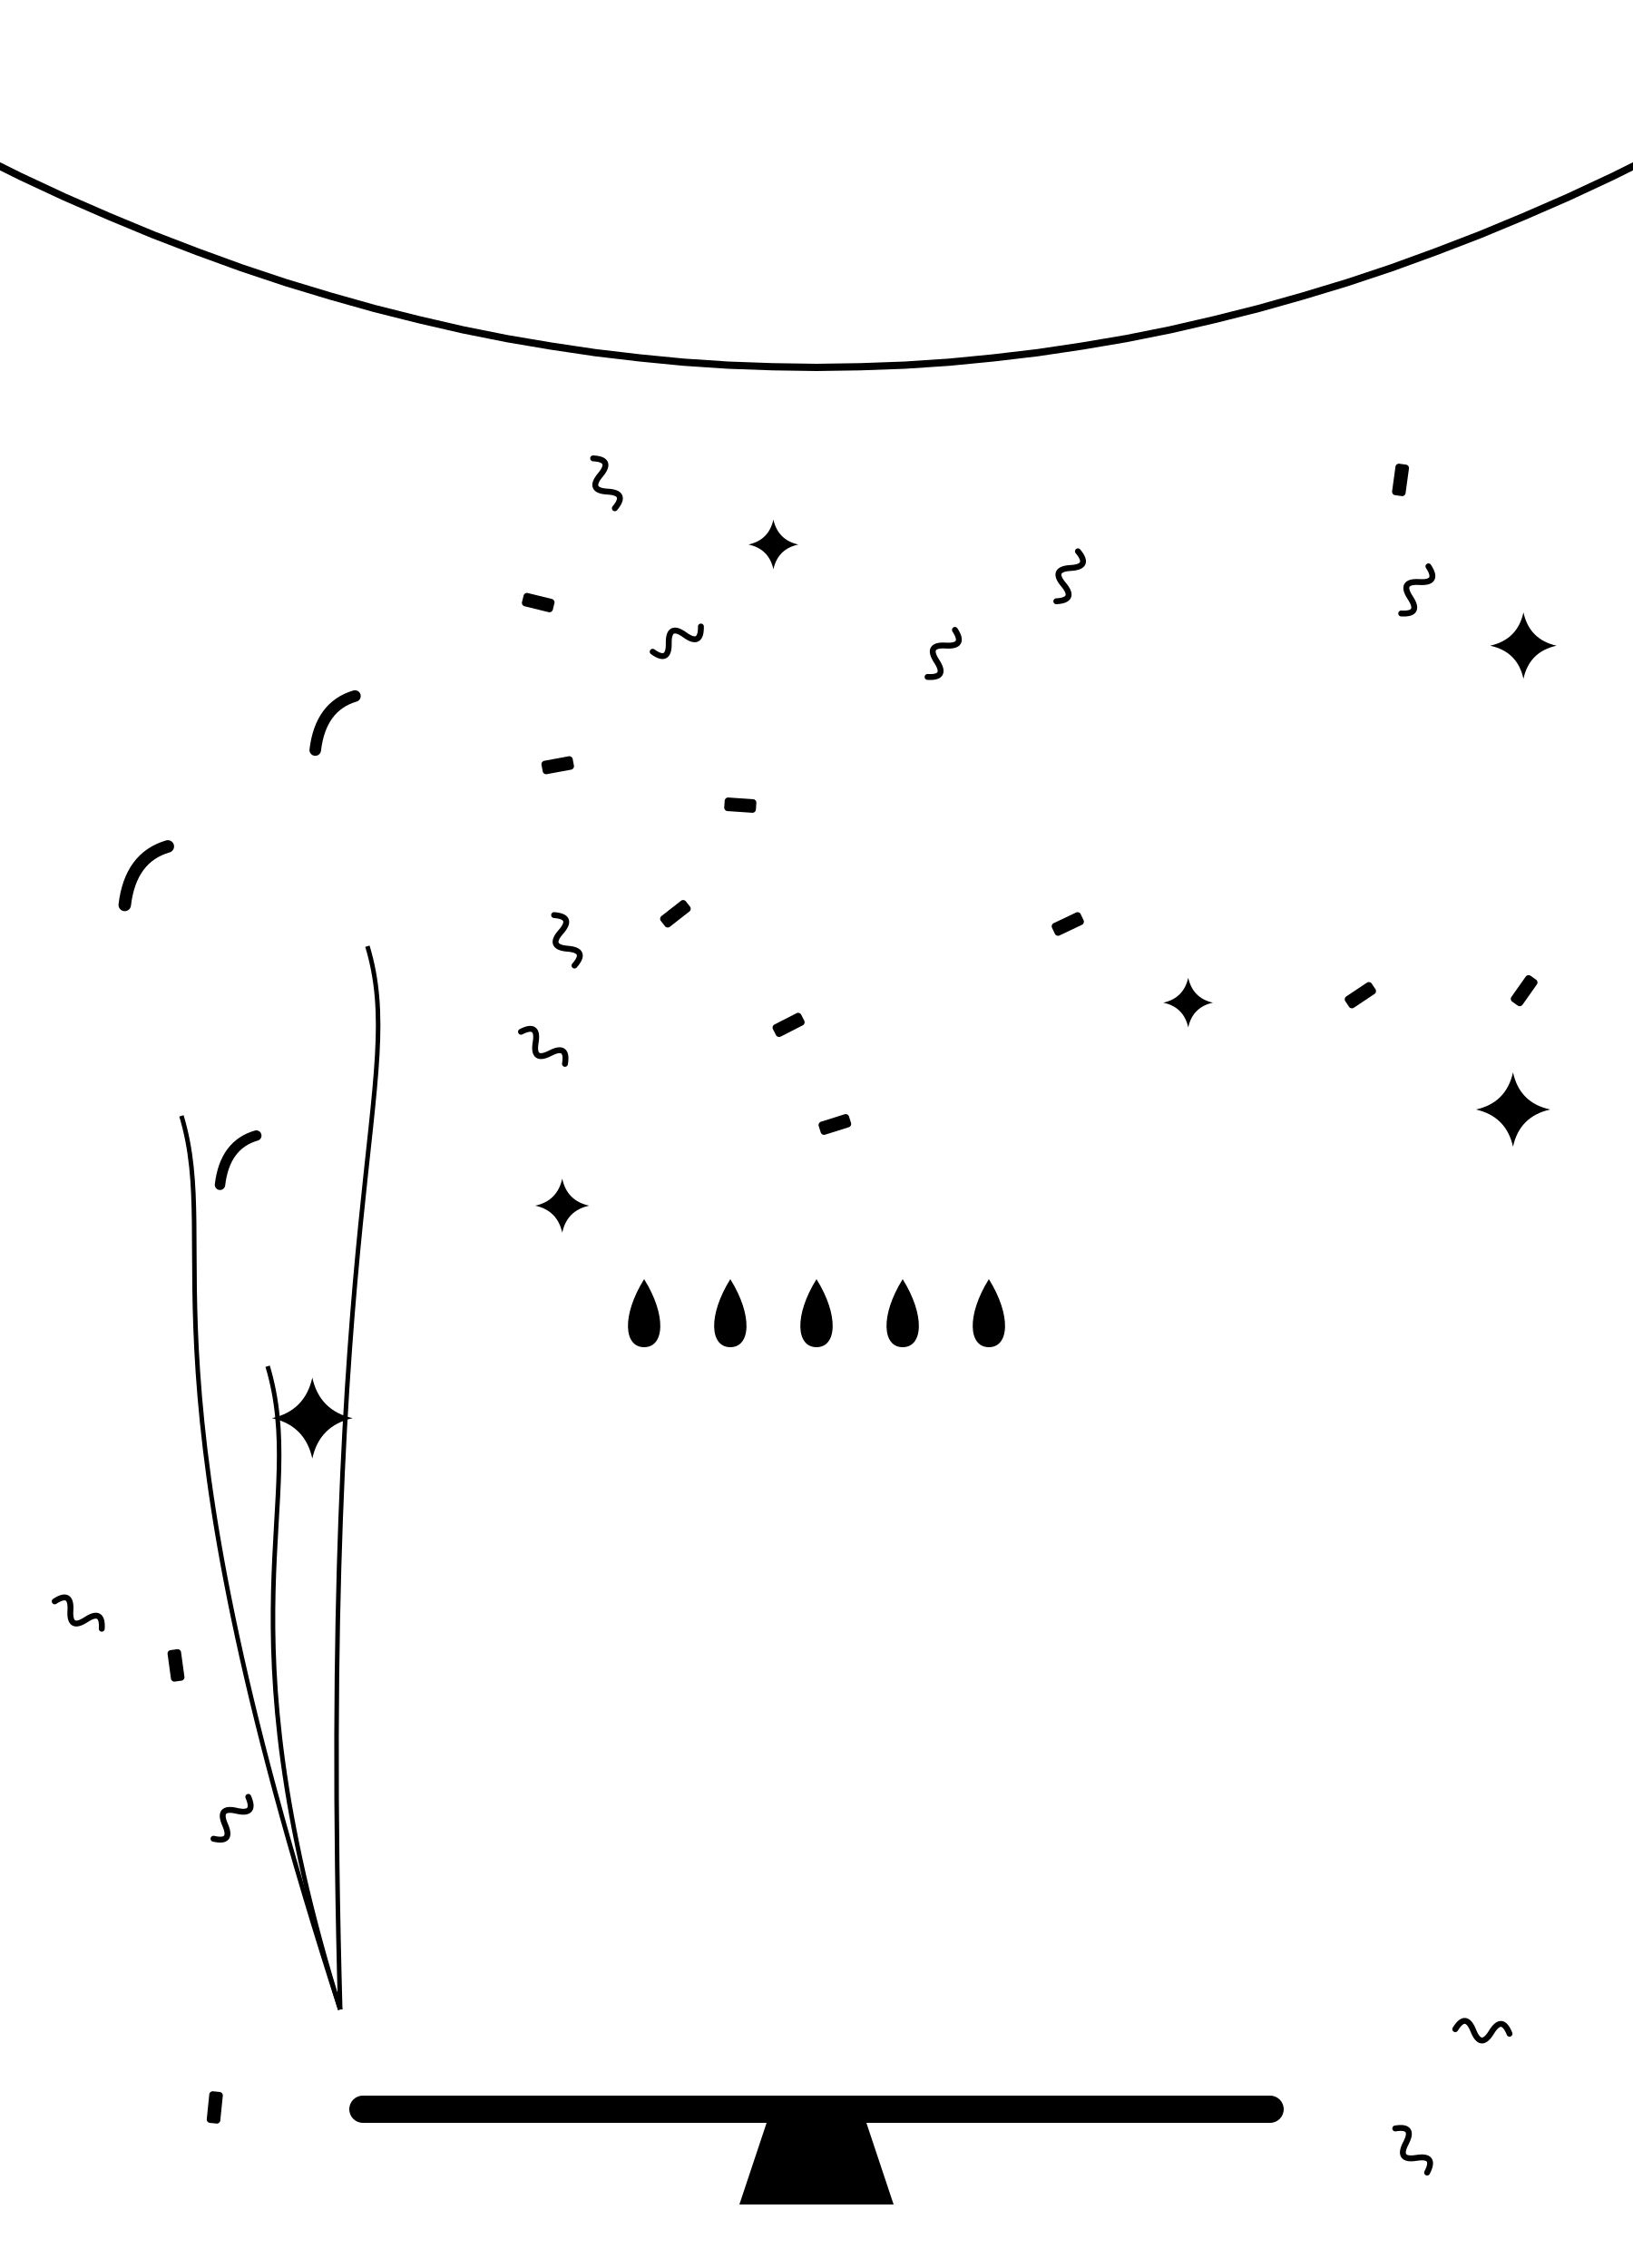
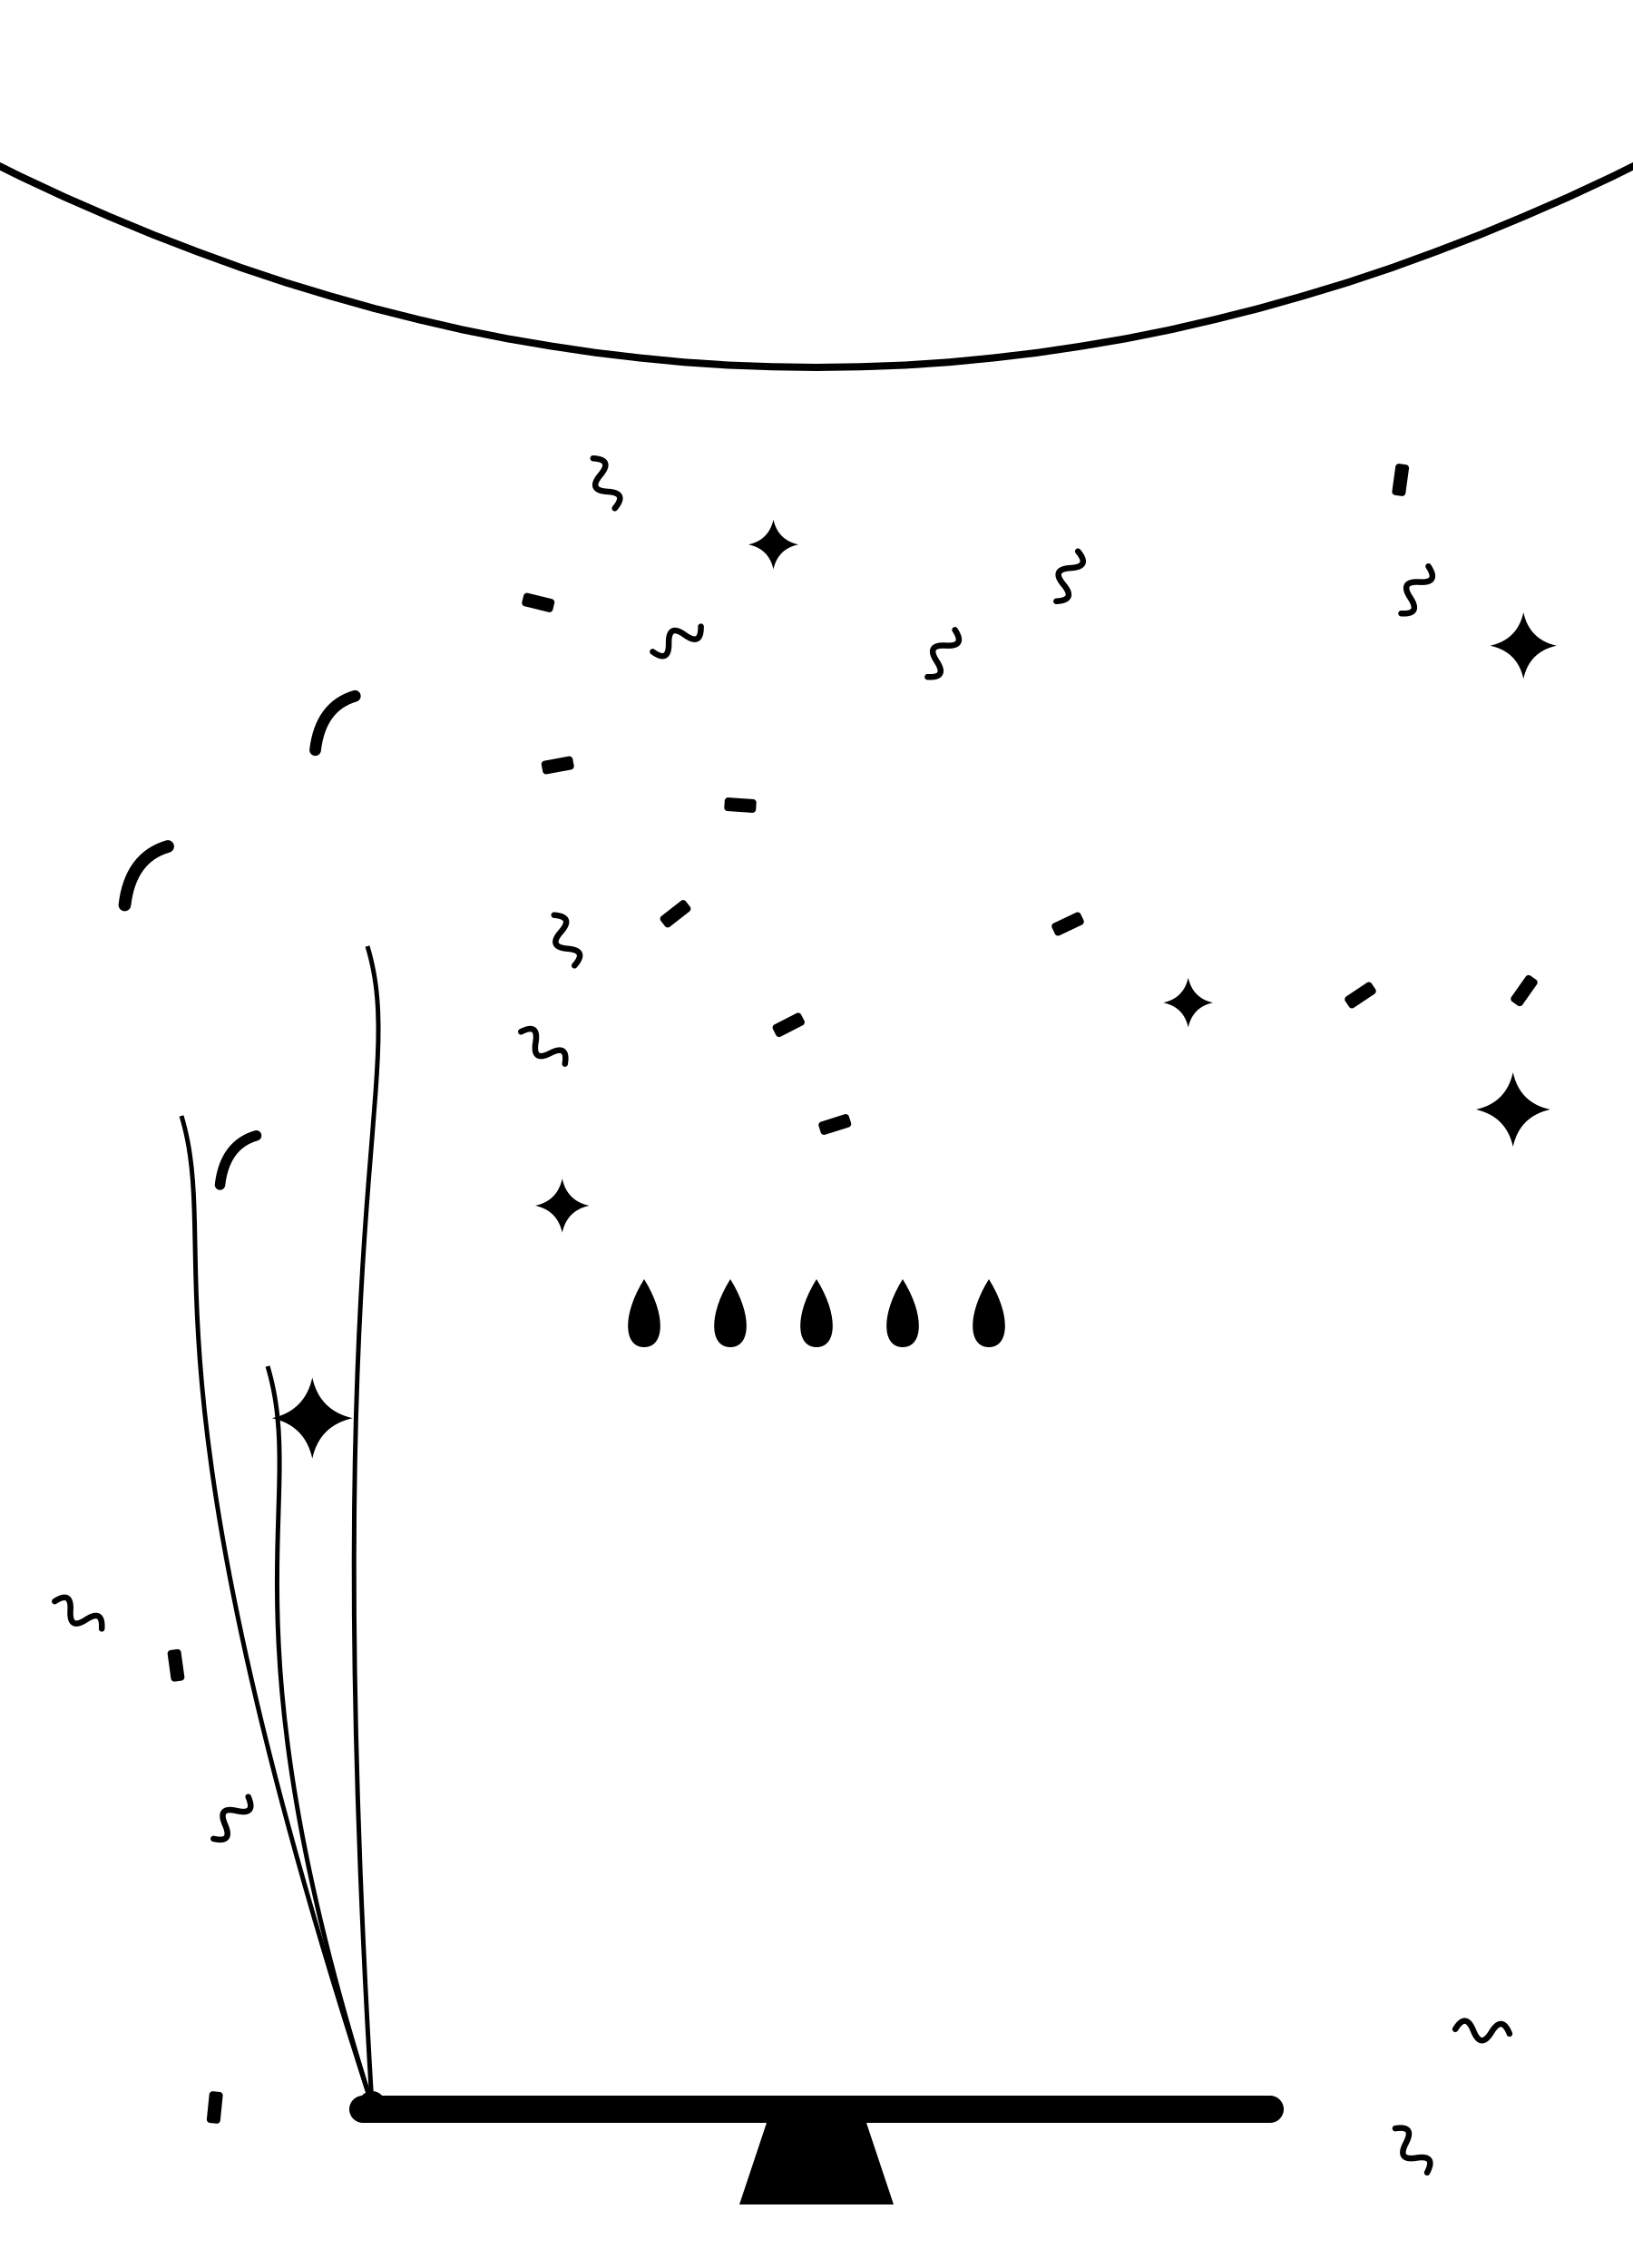
<svg xmlns="http://www.w3.org/2000/svg" viewBox="0 0 720 1000" width="720" height="1000">
  <path d="M-30 58L-10.5 68.1L9 77.8L28.5 86.9L48 95.4L67.5 103.5L87 111L106.5 118.1L126 124.6L145.5 130.5L165 136L184.5 140.9L204 145.4L223.5 149.3L243 152.6L262.5 155.5L282 157.8L301.5 159.7L321 161L340.5 161.7L360 162L379.5 161.7L399 161L418.5 159.7L438 157.8L457.5 155.5L477 152.6L496.5 149.3L516 145.4L535.5 140.9L555 136L574.5 130.5L594 124.6L613.5 118.1L633 111L652.5 103.5L672 95.4L691.5 86.9L711 77.8L730.5 68.1L750 58" fill="none" stroke="#000" stroke-width="3.2" stroke-linecap="round" />
  <rect x="154" y="924" width="412" height="12" rx="6" fill="#000" />
  <path d="M338 936L326 972L394 972L382 936Z" fill="#000" />
  <path d="M284 564C294 580 293 594 284 594C275 594 274 580 284 564Z" fill="#000" />
  <path d="M322 564C332 580 331 594 322 594C313 594 312 580 322 564Z" fill="#000" />
  <path d="M360 564C370 580 369 594 360 594C351 594 350 580 360 564Z" fill="#000" />
  <path d="M398 564C408 580 407 594 398 594C389 594 388 580 398 564Z" fill="#000" />
  <path d="M436 564C446 580 445 594 436 594C427 594 426 580 436 564Z" fill="#000" />
+   <circle cx="164" cy="928" r="6" fill="#000" />
  <path d="M55 399Q57.5 378 74 373.2" fill="none" stroke="#000" stroke-width="5.5" stroke-linecap="round" />
-   <path d="M80 492C98 552 58 602 150 886" fill="none" stroke="#000" stroke-width="2" />
+   <path d="M80 492C98 552 58 602 164 928" fill="none" stroke="#000" stroke-width="2" />
  <path d="M139 330.7Q141.3 311.4 156.5 306.9" fill="none" stroke="#000" stroke-width="5.1" stroke-linecap="round" />
-   <path d="M162 417.2C180 477.2 140 527.2 150 886" fill="none" stroke="#000" stroke-width="2" />
+   <path d="M162 417.2C180 477.2 140 527.2 164 928" fill="none" stroke="#000" stroke-width="2" />
  <path d="M97 522.4Q99.1 504.7 113 500.7" fill="none" stroke="#000" stroke-width="4.6" stroke-linecap="round" />
-   <path d="M118 602.4C136 662.4 96 712.4 150 886" fill="none" stroke="#000" stroke-width="2" />
+   <path d="M118 602.4C136 662.4 96 712.4 164 928" fill="none" stroke="#000" stroke-width="2" />
  <rect x="340.7" y="448.9" width="14" height="6" rx="1.5" fill="#000" transform="rotate(152.9 347.7 451.9)" />
  <path d="M403 288.1q4 -8 8 0t8 0t8 0" fill="none" stroke="#000" stroke-width="2.6" stroke-linecap="round" transform="rotate(120.2 415 288.1)" />
  <rect x="238.9" y="334.4" width="14" height="6" rx="1.5" fill="#000" transform="rotate(169.5 245.9 337.4)" />
  <path d="M286.4 281.8q4 -8 8 0t8 0t8 0" fill="none" stroke="#000" stroke-width="2.6" stroke-linecap="round" transform="rotate(152.4 298.4 281.8)" />
  <rect x="70.6" y="731.3" width="14" height="6" rx="1.5" fill="#000" transform="rotate(82.2 77.6 734.3)" />
  <path d="M22.5 712.1q4 -8 8 0t8 0t8 0" fill="none" stroke="#000" stroke-width="2.6" stroke-linecap="round" transform="rotate(30.2 34.5 712.1)" />
  <rect x="290.8" y="399.9" width="14" height="6" rx="1.5" fill="#000" transform="rotate(142 297.8 402.9)" />
  <path d="M610.2 948.2q4 -8 8 0t8 0t8 0" fill="none" stroke="#000" stroke-width="2.6" stroke-linecap="round" transform="rotate(54.2 622.2 948.2)" />
  <rect x="230.3" y="262.7" width="14" height="6" rx="1.5" fill="#000" transform="rotate(13.8 237.3 265.7)" />
  <path d="M227.4 462q4 -8 8 0t8 0t8 0" fill="none" stroke="#000" stroke-width="2.6" stroke-linecap="round" transform="rotate(36.1 239.4 462)" />
  <rect x="463.8" y="404.4" width="14" height="6" rx="1.5" fill="#000" transform="rotate(154.6 470.8 407.4)" />
  <path d="M254.3 213.1q4 -8 8 0t8 0t8 0" fill="none" stroke="#000" stroke-width="2.6" stroke-linecap="round" transform="rotate(66.5 266.3 213.1)" />
  <rect x="665" y="433.8" width="14" height="6" rx="1.5" fill="#000" transform="rotate(125.2 672 436.8)" />
  <path d="M641.6 895.7q4 -8 8 0t8 0t8 0" fill="none" stroke="#000" stroke-width="2.6" stroke-linecap="round" transform="rotate(4.8 653.6 895.7)" />
  <rect x="87.7" y="926.2" width="14" height="6" rx="1.5" fill="#000" transform="rotate(95.8 94.7 929.2)" />
  <path d="M611.8 260.1q4 -8 8 0t8 0t8 0" fill="none" stroke="#000" stroke-width="2.6" stroke-linecap="round" transform="rotate(120 623.8 260.1)" />
  <rect x="610.5" y="208.6" width="14" height="6" rx="1.5" fill="#000" transform="rotate(97.8 617.5 211.6)" />
  <path d="M236.8 414.6q4 -8 8 0t8 0t8 0" fill="none" stroke="#000" stroke-width="2.6" stroke-linecap="round" transform="rotate(68 248.8 414.6)" />
  <rect x="361.1" y="492.8" width="14" height="6" rx="1.5" fill="#000" transform="rotate(162.5 368.1 495.8)" />
  <path d="M458.5 254.1q4 -8 8 0t8 0t8 0" fill="none" stroke="#000" stroke-width="2.6" stroke-linecap="round" transform="rotate(113.4 470.5 254.1)" />
  <rect x="592.8" y="435.8" width="14" height="6" rx="1.5" fill="#000" transform="rotate(146.3 599.8 438.8)" />
  <path d="M89.8 801.5q4 -8 8 0t8 0t8 0" fill="none" stroke="#000" stroke-width="2.6" stroke-linecap="round" transform="rotate(129.7 101.8 801.5)" />
  <rect x="319.4" y="352" width="14" height="6" rx="1.5" fill="#000" transform="rotate(3.9 326.4 355)" />
  <path d="M341 229.1Q343 238.1 352 240.1Q343 242 341 251Q339 242 330 240.1Q339 238.1 341 229.1Z" fill="#000" />
  <path d="M523.9 431.1Q525.9 440.1 534.8 442.1Q525.9 444 523.9 453Q521.9 444 512.9 442.1Q521.9 440.1 523.9 431.1Z" fill="#000" />
  <path d="M667.1 472.8Q670 486.3 683.5 489.2Q670 492.2 667.1 505.6Q664.1 492.2 650.7 489.2Q664.1 486.3 667.1 472.8Z" fill="#000" />
  <path d="M247.9 519.7Q250 529.5 259.8 531.6Q250 533.7 247.9 543.5Q245.7 533.7 236 531.6Q245.7 529.5 247.9 519.7Z" fill="#000" />
  <path d="M671.7 270Q674.3 282 686.3 284.7Q674.3 287.3 671.7 299.3Q669.1 287.3 657 284.7Q669.1 282 671.7 270Z" fill="#000" />
  <path d="M137.7 607.4Q140.9 622 155.5 625.3Q140.9 628.5 137.7 643.1Q134.5 628.5 119.9 625.3Q134.5 622 137.7 607.4Z" fill="#000" />
</svg>
